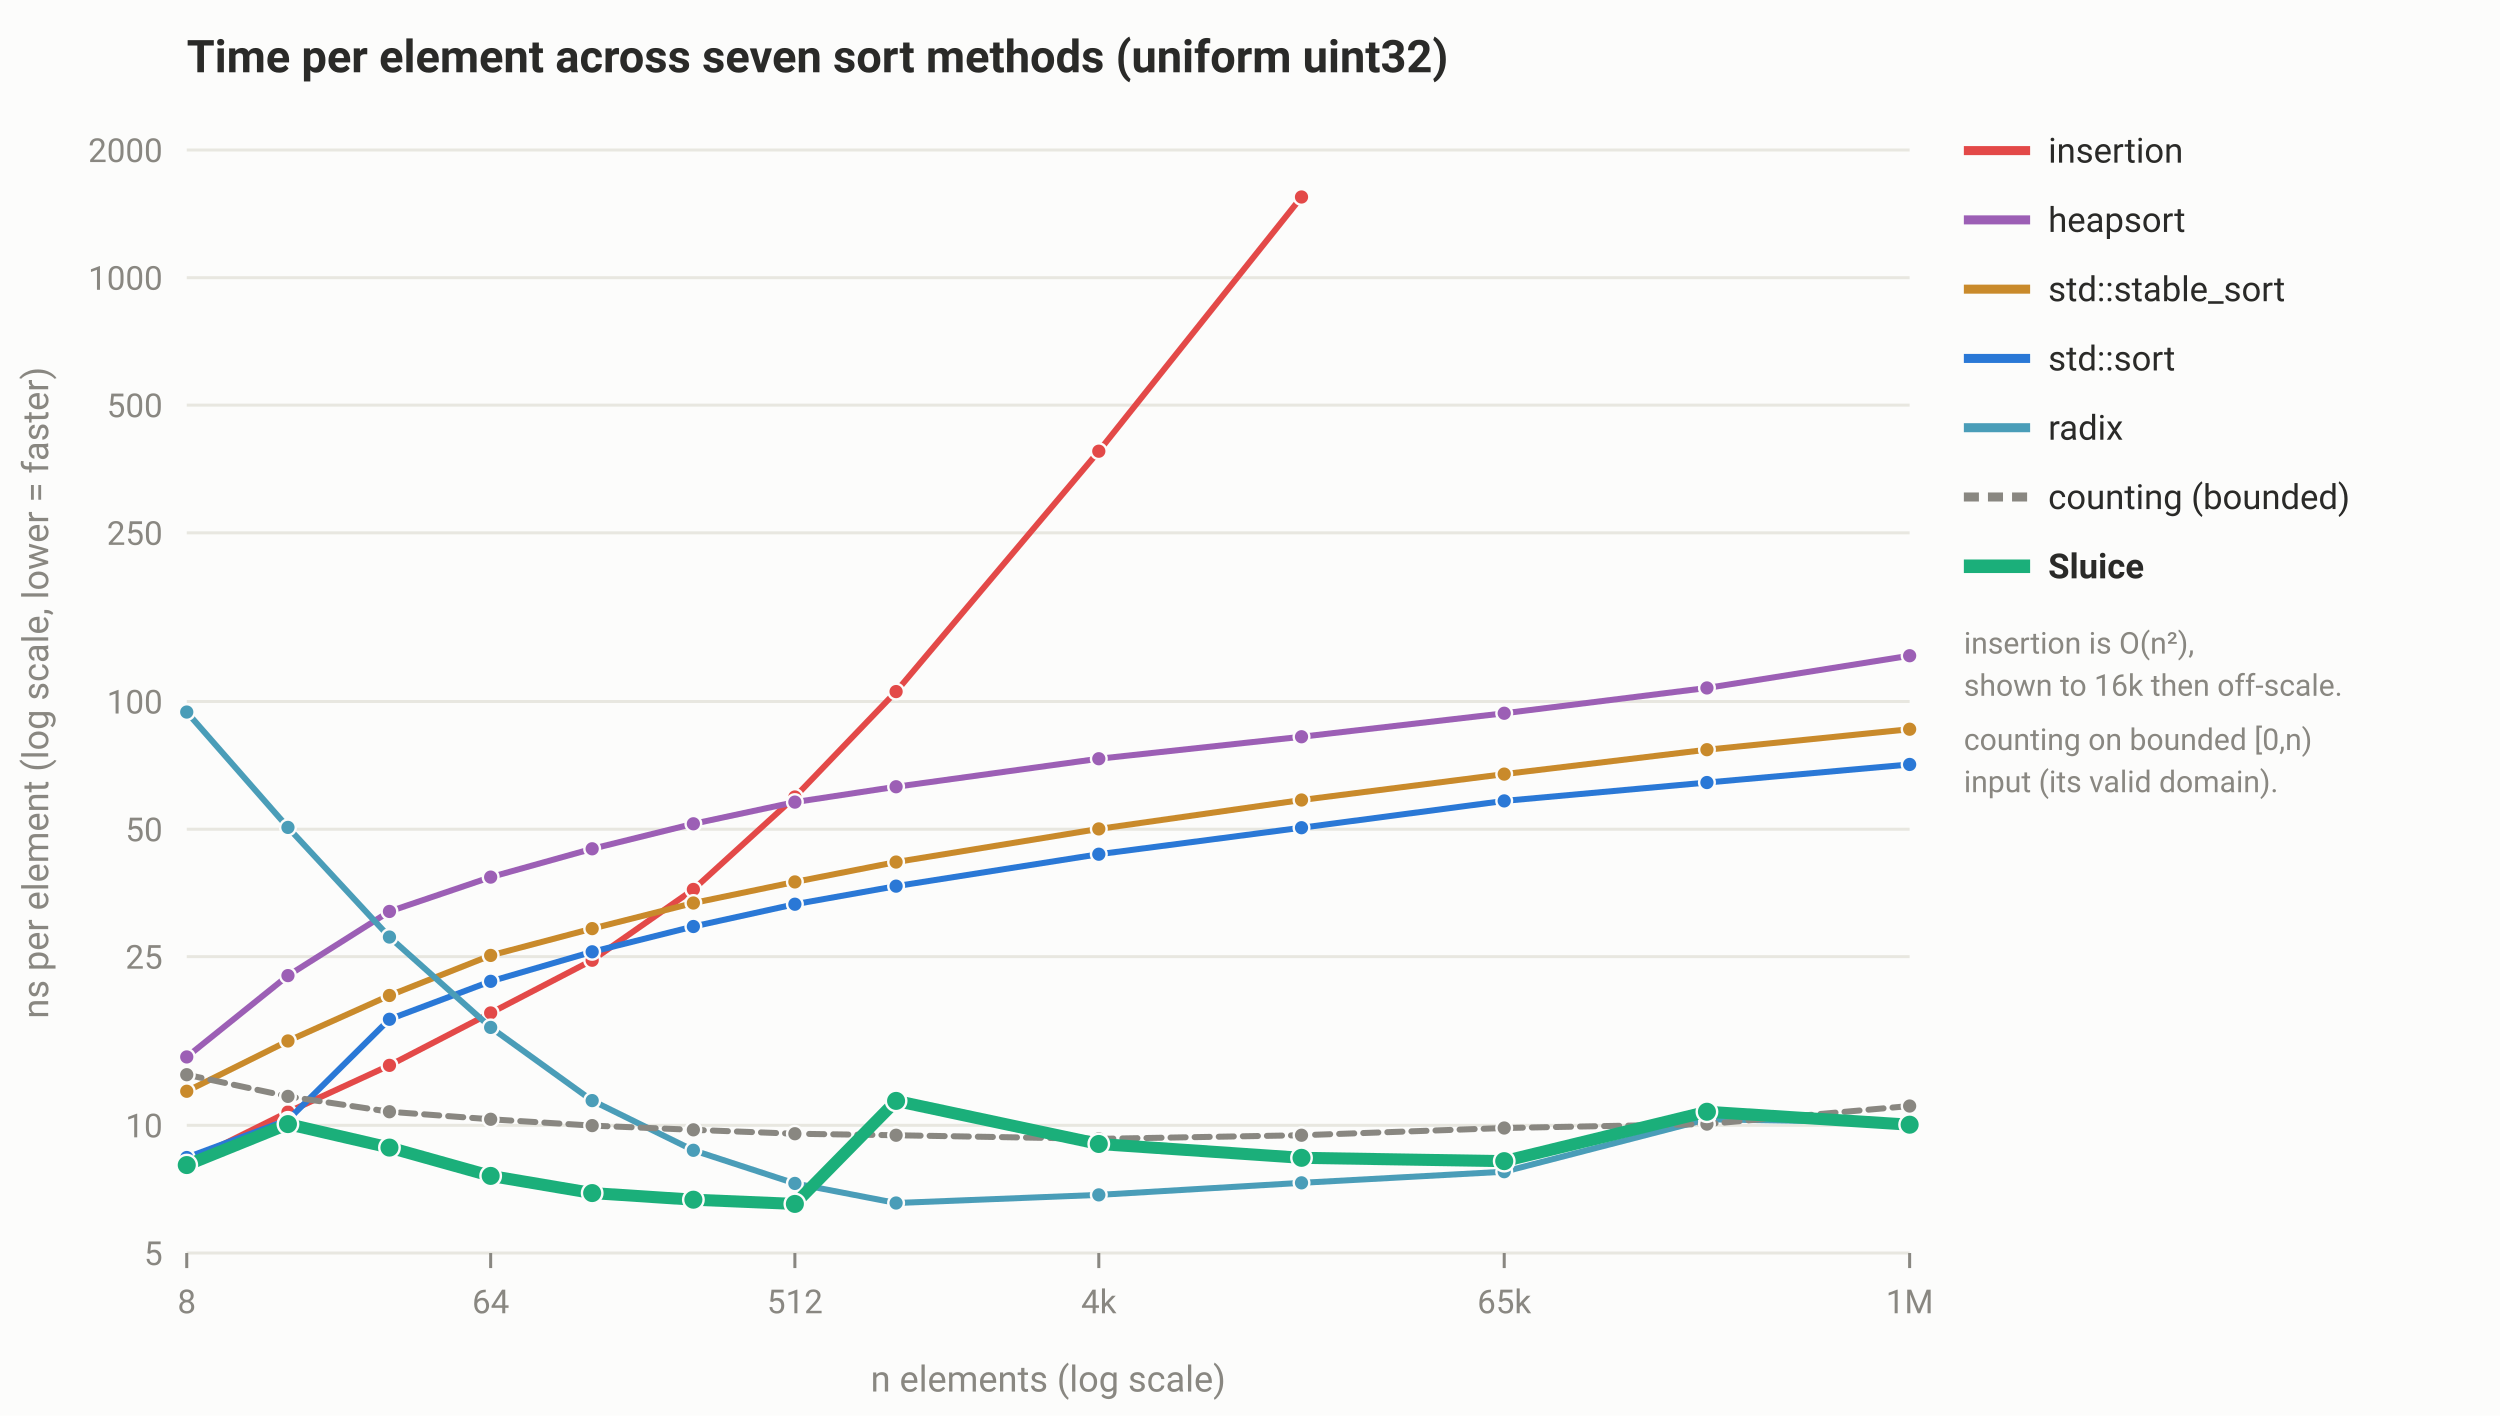
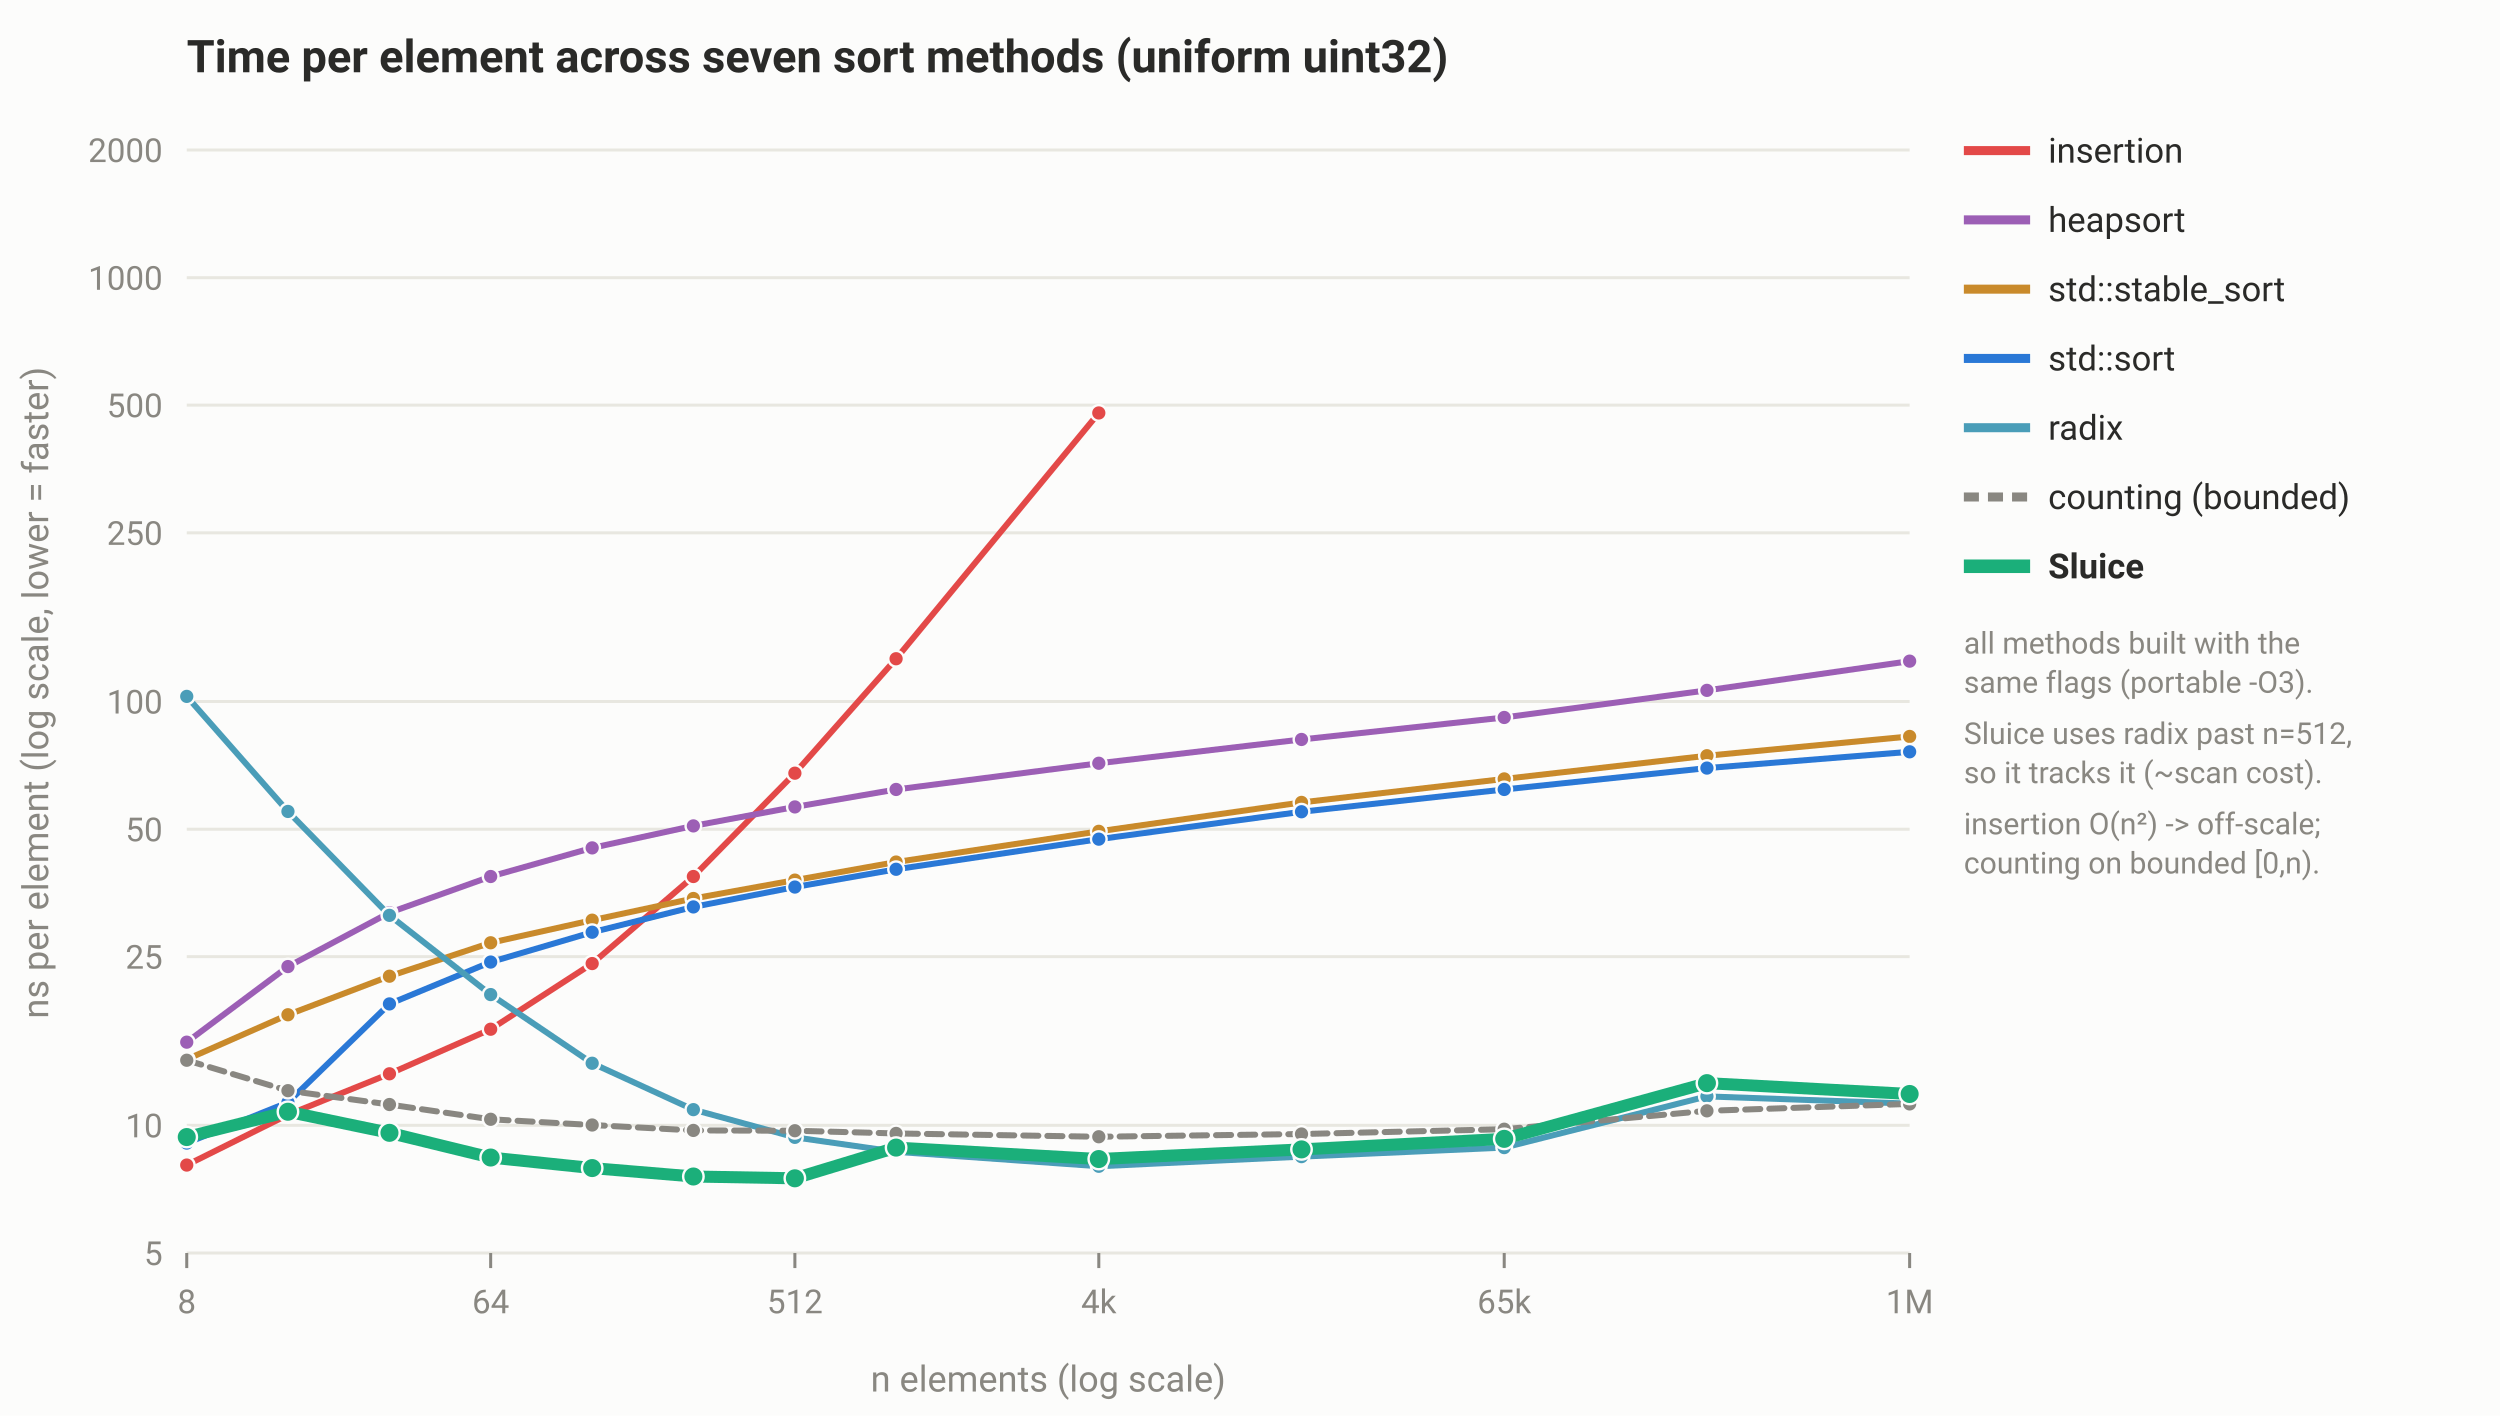
<svg xmlns="http://www.w3.org/2000/svg" viewBox="0 0 830 470" font-family="system-ui,Segoe UI,Roboto,sans-serif">
  <rect width="830" height="470" fill="#fcfcfb" />
  <text x="62" y="24" font-size="15" font-weight="700" fill="#2a2a28">Time per element across seven sort methods (uniform uint32)</text>
  <line x1="62" y1="416.0" x2="634" y2="416.0" stroke="#e8e7e0" stroke-width="1" />
  <text x="54" y="420.0" font-size="11" fill="#898781" text-anchor="end">5</text>
  <line x1="62" y1="373.6" x2="634" y2="373.6" stroke="#e8e7e0" stroke-width="1" />
  <text x="54" y="377.6" font-size="11" fill="#898781" text-anchor="end">10</text>
  <line x1="62" y1="317.6" x2="634" y2="317.6" stroke="#e8e7e0" stroke-width="1" />
  <text x="54" y="321.6" font-size="11" fill="#898781" text-anchor="end">25</text>
  <line x1="62" y1="275.3" x2="634" y2="275.3" stroke="#e8e7e0" stroke-width="1" />
  <text x="54" y="279.3" font-size="11" fill="#898781" text-anchor="end">50</text>
  <line x1="62" y1="232.9" x2="634" y2="232.9" stroke="#e8e7e0" stroke-width="1" />
  <text x="54" y="236.9" font-size="11" fill="#898781" text-anchor="end">100</text>
  <line x1="62" y1="176.9" x2="634" y2="176.9" stroke="#e8e7e0" stroke-width="1" />
  <text x="54" y="180.9" font-size="11" fill="#898781" text-anchor="end">250</text>
  <line x1="62" y1="134.5" x2="634" y2="134.5" stroke="#e8e7e0" stroke-width="1" />
  <text x="54" y="138.5" font-size="11" fill="#898781" text-anchor="end">500</text>
  <line x1="62" y1="92.2" x2="634" y2="92.2" stroke="#e8e7e0" stroke-width="1" />
  <text x="54" y="96.2" font-size="11" fill="#898781" text-anchor="end">1000</text>
  <line x1="62" y1="49.8" x2="634" y2="49.8" stroke="#e8e7e0" stroke-width="1" />
  <text x="54" y="53.8" font-size="11" fill="#898781" text-anchor="end">2000</text>
  <text x="16" y="230.0" font-size="12" fill="#898781" text-anchor="middle" transform="rotate(-90 16 230.0)">ns per element (log scale, lower = faster)</text>
  <line x1="62.0" y1="416" x2="62.0" y2="421" stroke="#898781" />
  <text x="62.0" y="436" font-size="11" fill="#898781" text-anchor="middle">8</text>
  <line x1="162.9" y1="416" x2="162.9" y2="421" stroke="#898781" />
  <text x="162.9" y="436" font-size="11" fill="#898781" text-anchor="middle">64</text>
  <line x1="263.9" y1="416" x2="263.9" y2="421" stroke="#898781" />
  <text x="263.9" y="436" font-size="11" fill="#898781" text-anchor="middle">512</text>
  <line x1="364.8" y1="416" x2="364.8" y2="421" stroke="#898781" />
  <text x="364.8" y="436" font-size="11" fill="#898781" text-anchor="middle">4k</text>
  <line x1="499.4" y1="416" x2="499.4" y2="421" stroke="#898781" />
  <text x="499.4" y="436" font-size="11" fill="#898781" text-anchor="middle">65k</text>
  <line x1="634.0" y1="416" x2="634.0" y2="421" stroke="#898781" />
  <text x="634.0" y="436" font-size="11" fill="#898781" text-anchor="middle">1M</text>
  <text x="348.0" y="462" font-size="12" fill="#898781" text-anchor="middle">n elements (log scale)</text>
-   <path d="M62.0,385.9 L95.6,369.2 L129.3,353.7 L162.9,336.3 L196.6,318.8 L230.2,295.3 L263.9,264.6 L297.5,229.6 L364.8,149.8 L432.1,65.4" fill="none" stroke="#e34948" stroke-width="2" stroke-linejoin="round" stroke-linecap="round" />
-   <circle cx="62.0" cy="385.9" r="2.6" fill="#e34948" stroke="#fcfcfb" stroke-width="0.8" />
-   <circle cx="95.6" cy="369.2" r="2.6" fill="#e34948" stroke="#fcfcfb" stroke-width="0.8" />
-   <circle cx="129.3" cy="353.7" r="2.6" fill="#e34948" stroke="#fcfcfb" stroke-width="0.8" />
-   <circle cx="162.9" cy="336.3" r="2.6" fill="#e34948" stroke="#fcfcfb" stroke-width="0.8" />
-   <circle cx="196.6" cy="318.8" r="2.6" fill="#e34948" stroke="#fcfcfb" stroke-width="0.8" />
-   <circle cx="230.2" cy="295.3" r="2.6" fill="#e34948" stroke="#fcfcfb" stroke-width="0.8" />
-   <circle cx="263.9" cy="264.6" r="2.6" fill="#e34948" stroke="#fcfcfb" stroke-width="0.8" />
-   <circle cx="297.5" cy="229.6" r="2.6" fill="#e34948" stroke="#fcfcfb" stroke-width="0.8" />
-   <circle cx="364.8" cy="149.8" r="2.6" fill="#e34948" stroke="#fcfcfb" stroke-width="0.8" />
-   <circle cx="432.1" cy="65.4" r="2.6" fill="#e34948" stroke="#fcfcfb" stroke-width="0.8" />
-   <path d="M62.0,350.9 L95.6,323.9 L129.3,302.6 L162.9,291.2 L196.6,281.8 L230.2,273.5 L263.9,266.3 L297.5,261.2 L364.8,251.9 L432.1,244.6 L499.4,236.8 L566.7,228.4 L634.0,217.7" fill="none" stroke="#9c5fb5" stroke-width="2" stroke-linejoin="round" stroke-linecap="round" />
-   <circle cx="62.0" cy="350.9" r="2.6" fill="#9c5fb5" stroke="#fcfcfb" stroke-width="0.8" />
-   <circle cx="95.6" cy="323.9" r="2.6" fill="#9c5fb5" stroke="#fcfcfb" stroke-width="0.8" />
-   <circle cx="129.3" cy="302.6" r="2.6" fill="#9c5fb5" stroke="#fcfcfb" stroke-width="0.8" />
-   <circle cx="162.9" cy="291.2" r="2.6" fill="#9c5fb5" stroke="#fcfcfb" stroke-width="0.8" />
-   <circle cx="196.6" cy="281.8" r="2.6" fill="#9c5fb5" stroke="#fcfcfb" stroke-width="0.8" />
-   <circle cx="230.2" cy="273.5" r="2.6" fill="#9c5fb5" stroke="#fcfcfb" stroke-width="0.8" />
-   <circle cx="263.9" cy="266.3" r="2.6" fill="#9c5fb5" stroke="#fcfcfb" stroke-width="0.8" />
-   <circle cx="297.5" cy="261.2" r="2.6" fill="#9c5fb5" stroke="#fcfcfb" stroke-width="0.8" />
-   <circle cx="364.8" cy="251.9" r="2.6" fill="#9c5fb5" stroke="#fcfcfb" stroke-width="0.8" />
-   <circle cx="432.1" cy="244.6" r="2.6" fill="#9c5fb5" stroke="#fcfcfb" stroke-width="0.8" />
-   <circle cx="499.4" cy="236.8" r="2.6" fill="#9c5fb5" stroke="#fcfcfb" stroke-width="0.8" />
-   <circle cx="566.7" cy="228.4" r="2.6" fill="#9c5fb5" stroke="#fcfcfb" stroke-width="0.8" />
-   <circle cx="634.0" cy="217.7" r="2.6" fill="#9c5fb5" stroke="#fcfcfb" stroke-width="0.8" />
-   <path d="M62.0,362.3 L95.6,345.6 L129.3,330.5 L162.9,317.2 L196.6,308.3 L230.2,299.8 L263.9,292.8 L297.5,286.2 L364.8,275.2 L432.1,265.6 L499.4,257.0 L566.7,248.9 L634.0,242.1" fill="none" stroke="#c98a2b" stroke-width="2" stroke-linejoin="round" stroke-linecap="round" />
-   <circle cx="62.0" cy="362.3" r="2.6" fill="#c98a2b" stroke="#fcfcfb" stroke-width="0.8" />
-   <circle cx="95.6" cy="345.6" r="2.6" fill="#c98a2b" stroke="#fcfcfb" stroke-width="0.8" />
-   <circle cx="129.3" cy="330.5" r="2.6" fill="#c98a2b" stroke="#fcfcfb" stroke-width="0.8" />
-   <circle cx="162.9" cy="317.2" r="2.6" fill="#c98a2b" stroke="#fcfcfb" stroke-width="0.8" />
-   <circle cx="196.6" cy="308.3" r="2.6" fill="#c98a2b" stroke="#fcfcfb" stroke-width="0.8" />
-   <circle cx="230.2" cy="299.8" r="2.6" fill="#c98a2b" stroke="#fcfcfb" stroke-width="0.8" />
-   <circle cx="263.9" cy="292.8" r="2.6" fill="#c98a2b" stroke="#fcfcfb" stroke-width="0.8" />
+   <path d="M62.0,386.8 L95.6,370.1 L129.3,356.5 L162.9,341.7 L196.6,319.9 L230.2,291.0 L263.9,256.7 L297.5,218.7 L364.8,137.1" fill="none" stroke="#e34948" stroke-width="2" stroke-linejoin="round" stroke-linecap="round" />
+   <circle cx="62.0" cy="386.8" r="2.6" fill="#e34948" stroke="#fcfcfb" stroke-width="0.8" />
+   <circle cx="95.6" cy="370.1" r="2.6" fill="#e34948" stroke="#fcfcfb" stroke-width="0.8" />
+   <circle cx="129.3" cy="356.5" r="2.6" fill="#e34948" stroke="#fcfcfb" stroke-width="0.8" />
+   <circle cx="162.9" cy="341.7" r="2.6" fill="#e34948" stroke="#fcfcfb" stroke-width="0.8" />
+   <circle cx="196.6" cy="319.9" r="2.6" fill="#e34948" stroke="#fcfcfb" stroke-width="0.8" />
+   <circle cx="230.2" cy="291.0" r="2.6" fill="#e34948" stroke="#fcfcfb" stroke-width="0.8" />
+   <circle cx="263.9" cy="256.7" r="2.6" fill="#e34948" stroke="#fcfcfb" stroke-width="0.8" />
+   <circle cx="297.5" cy="218.7" r="2.6" fill="#e34948" stroke="#fcfcfb" stroke-width="0.8" />
+   <circle cx="364.8" cy="137.1" r="2.6" fill="#e34948" stroke="#fcfcfb" stroke-width="0.8" />
+   <path d="M62.0,346.0 L95.6,320.9 L129.3,303.0 L162.9,291.0 L196.6,281.5 L230.2,274.2 L263.9,267.9 L297.5,262.1 L364.8,253.4 L432.1,245.5 L499.4,238.2 L566.7,229.2 L634.0,219.5" fill="none" stroke="#9c5fb5" stroke-width="2" stroke-linejoin="round" stroke-linecap="round" />
+   <circle cx="62.0" cy="346.0" r="2.6" fill="#9c5fb5" stroke="#fcfcfb" stroke-width="0.8" />
+   <circle cx="95.6" cy="320.9" r="2.6" fill="#9c5fb5" stroke="#fcfcfb" stroke-width="0.8" />
+   <circle cx="129.3" cy="303.0" r="2.6" fill="#9c5fb5" stroke="#fcfcfb" stroke-width="0.8" />
+   <circle cx="162.9" cy="291.0" r="2.6" fill="#9c5fb5" stroke="#fcfcfb" stroke-width="0.8" />
+   <circle cx="196.6" cy="281.5" r="2.6" fill="#9c5fb5" stroke="#fcfcfb" stroke-width="0.8" />
+   <circle cx="230.2" cy="274.2" r="2.6" fill="#9c5fb5" stroke="#fcfcfb" stroke-width="0.8" />
+   <circle cx="263.9" cy="267.9" r="2.6" fill="#9c5fb5" stroke="#fcfcfb" stroke-width="0.8" />
+   <circle cx="297.5" cy="262.1" r="2.6" fill="#9c5fb5" stroke="#fcfcfb" stroke-width="0.8" />
+   <circle cx="364.8" cy="253.4" r="2.6" fill="#9c5fb5" stroke="#fcfcfb" stroke-width="0.8" />
+   <circle cx="432.1" cy="245.5" r="2.6" fill="#9c5fb5" stroke="#fcfcfb" stroke-width="0.8" />
+   <circle cx="499.4" cy="238.2" r="2.6" fill="#9c5fb5" stroke="#fcfcfb" stroke-width="0.8" />
+   <circle cx="566.7" cy="229.2" r="2.6" fill="#9c5fb5" stroke="#fcfcfb" stroke-width="0.8" />
+   <circle cx="634.0" cy="219.5" r="2.6" fill="#9c5fb5" stroke="#fcfcfb" stroke-width="0.8" />
+   <path d="M62.0,351.7 L95.6,336.9 L129.3,324.1 L162.9,313.0 L196.6,305.5 L230.2,298.3 L263.9,292.2 L297.5,286.2 L364.8,276.0 L432.1,266.4 L499.4,258.6 L566.7,250.9 L634.0,244.5" fill="none" stroke="#c98a2b" stroke-width="2" stroke-linejoin="round" stroke-linecap="round" />
+   <circle cx="62.0" cy="351.7" r="2.6" fill="#c98a2b" stroke="#fcfcfb" stroke-width="0.8" />
+   <circle cx="95.6" cy="336.9" r="2.6" fill="#c98a2b" stroke="#fcfcfb" stroke-width="0.8" />
+   <circle cx="129.3" cy="324.1" r="2.6" fill="#c98a2b" stroke="#fcfcfb" stroke-width="0.8" />
+   <circle cx="162.9" cy="313.0" r="2.6" fill="#c98a2b" stroke="#fcfcfb" stroke-width="0.8" />
+   <circle cx="196.6" cy="305.5" r="2.6" fill="#c98a2b" stroke="#fcfcfb" stroke-width="0.8" />
+   <circle cx="230.2" cy="298.3" r="2.6" fill="#c98a2b" stroke="#fcfcfb" stroke-width="0.8" />
+   <circle cx="263.9" cy="292.2" r="2.6" fill="#c98a2b" stroke="#fcfcfb" stroke-width="0.8" />
  <circle cx="297.5" cy="286.2" r="2.6" fill="#c98a2b" stroke="#fcfcfb" stroke-width="0.8" />
-   <circle cx="364.8" cy="275.2" r="2.6" fill="#c98a2b" stroke="#fcfcfb" stroke-width="0.8" />
-   <circle cx="432.1" cy="265.6" r="2.6" fill="#c98a2b" stroke="#fcfcfb" stroke-width="0.8" />
-   <circle cx="499.4" cy="257.0" r="2.6" fill="#c98a2b" stroke="#fcfcfb" stroke-width="0.8" />
-   <circle cx="566.7" cy="248.9" r="2.6" fill="#c98a2b" stroke="#fcfcfb" stroke-width="0.8" />
-   <circle cx="634.0" cy="242.1" r="2.6" fill="#c98a2b" stroke="#fcfcfb" stroke-width="0.8" />
-   <path d="M62.0,384.3 L95.6,371.8 L129.3,338.4 L162.9,325.8 L196.6,316.0 L230.2,307.6 L263.9,300.2 L297.5,294.2 L364.8,283.6 L432.1,274.8 L499.4,265.9 L566.7,259.8 L634.0,253.8" fill="none" stroke="#2a78d6" stroke-width="2" stroke-linejoin="round" stroke-linecap="round" />
-   <circle cx="62.0" cy="384.3" r="2.6" fill="#2a78d6" stroke="#fcfcfb" stroke-width="0.8" />
-   <circle cx="95.6" cy="371.8" r="2.6" fill="#2a78d6" stroke="#fcfcfb" stroke-width="0.8" />
-   <circle cx="129.3" cy="338.4" r="2.6" fill="#2a78d6" stroke="#fcfcfb" stroke-width="0.8" />
-   <circle cx="162.9" cy="325.8" r="2.6" fill="#2a78d6" stroke="#fcfcfb" stroke-width="0.8" />
-   <circle cx="196.6" cy="316.0" r="2.6" fill="#2a78d6" stroke="#fcfcfb" stroke-width="0.8" />
-   <circle cx="230.2" cy="307.6" r="2.6" fill="#2a78d6" stroke="#fcfcfb" stroke-width="0.8" />
-   <circle cx="263.9" cy="300.2" r="2.6" fill="#2a78d6" stroke="#fcfcfb" stroke-width="0.8" />
-   <circle cx="297.5" cy="294.2" r="2.6" fill="#2a78d6" stroke="#fcfcfb" stroke-width="0.8" />
-   <circle cx="364.8" cy="283.6" r="2.6" fill="#2a78d6" stroke="#fcfcfb" stroke-width="0.8" />
-   <circle cx="432.1" cy="274.8" r="2.6" fill="#2a78d6" stroke="#fcfcfb" stroke-width="0.8" />
-   <circle cx="499.4" cy="265.9" r="2.6" fill="#2a78d6" stroke="#fcfcfb" stroke-width="0.8" />
-   <circle cx="566.7" cy="259.8" r="2.6" fill="#2a78d6" stroke="#fcfcfb" stroke-width="0.8" />
-   <circle cx="634.0" cy="253.8" r="2.6" fill="#2a78d6" stroke="#fcfcfb" stroke-width="0.8" />
-   <path d="M62.0,236.4 L95.6,274.7 L129.3,311.1 L162.9,341.1 L196.6,365.4 L230.2,381.9 L263.9,392.9 L297.5,399.4 L364.8,396.7 L432.1,392.7 L499.4,389.0 L566.7,371.6 L634.0,372.7" fill="none" stroke="#4a9db8" stroke-width="2" stroke-linejoin="round" stroke-linecap="round" />
-   <circle cx="62.0" cy="236.4" r="2.6" fill="#4a9db8" stroke="#fcfcfb" stroke-width="0.8" />
-   <circle cx="95.6" cy="274.7" r="2.6" fill="#4a9db8" stroke="#fcfcfb" stroke-width="0.8" />
-   <circle cx="129.3" cy="311.1" r="2.6" fill="#4a9db8" stroke="#fcfcfb" stroke-width="0.8" />
-   <circle cx="162.9" cy="341.1" r="2.6" fill="#4a9db8" stroke="#fcfcfb" stroke-width="0.8" />
-   <circle cx="196.6" cy="365.4" r="2.6" fill="#4a9db8" stroke="#fcfcfb" stroke-width="0.8" />
-   <circle cx="230.2" cy="381.9" r="2.6" fill="#4a9db8" stroke="#fcfcfb" stroke-width="0.8" />
-   <circle cx="263.9" cy="392.9" r="2.6" fill="#4a9db8" stroke="#fcfcfb" stroke-width="0.8" />
-   <circle cx="297.5" cy="399.4" r="2.6" fill="#4a9db8" stroke="#fcfcfb" stroke-width="0.8" />
-   <circle cx="364.8" cy="396.7" r="2.6" fill="#4a9db8" stroke="#fcfcfb" stroke-width="0.8" />
-   <circle cx="432.1" cy="392.7" r="2.6" fill="#4a9db8" stroke="#fcfcfb" stroke-width="0.8" />
-   <circle cx="499.4" cy="389.0" r="2.6" fill="#4a9db8" stroke="#fcfcfb" stroke-width="0.8" />
-   <circle cx="566.7" cy="371.6" r="2.6" fill="#4a9db8" stroke="#fcfcfb" stroke-width="0.8" />
-   <circle cx="634.0" cy="372.7" r="2.6" fill="#4a9db8" stroke="#fcfcfb" stroke-width="0.8" />
-   <path d="M62.0,356.8 L95.6,364.0 L129.3,369.1 L162.9,371.6 L196.6,373.7 L230.2,375.1 L263.9,376.4 L297.5,376.9 L364.8,378.1 L432.1,376.9 L499.4,374.5 L566.7,373.2 L634.0,367.2" fill="none" stroke="#898781" stroke-width="2" stroke-dasharray="5,3" stroke-linejoin="round" stroke-linecap="round" />
-   <circle cx="62.0" cy="356.8" r="2.6" fill="#898781" stroke="#fcfcfb" stroke-width="0.8" />
-   <circle cx="95.6" cy="364.0" r="2.6" fill="#898781" stroke="#fcfcfb" stroke-width="0.8" />
-   <circle cx="129.3" cy="369.1" r="2.6" fill="#898781" stroke="#fcfcfb" stroke-width="0.8" />
+   <circle cx="364.8" cy="276.0" r="2.6" fill="#c98a2b" stroke="#fcfcfb" stroke-width="0.8" />
+   <circle cx="432.1" cy="266.4" r="2.6" fill="#c98a2b" stroke="#fcfcfb" stroke-width="0.8" />
+   <circle cx="499.4" cy="258.6" r="2.6" fill="#c98a2b" stroke="#fcfcfb" stroke-width="0.8" />
+   <circle cx="566.7" cy="250.9" r="2.6" fill="#c98a2b" stroke="#fcfcfb" stroke-width="0.8" />
+   <circle cx="634.0" cy="244.5" r="2.6" fill="#c98a2b" stroke="#fcfcfb" stroke-width="0.8" />
+   <path d="M62.0,379.5 L95.6,366.0 L129.3,333.3 L162.9,319.4 L196.6,309.5 L230.2,301.1 L263.9,294.5 L297.5,288.6 L364.8,278.6 L432.1,269.5 L499.4,262.1 L566.7,255.0 L634.0,249.6" fill="none" stroke="#2a78d6" stroke-width="2" stroke-linejoin="round" stroke-linecap="round" />
+   <circle cx="62.0" cy="379.5" r="2.6" fill="#2a78d6" stroke="#fcfcfb" stroke-width="0.8" />
+   <circle cx="95.6" cy="366.0" r="2.6" fill="#2a78d6" stroke="#fcfcfb" stroke-width="0.8" />
+   <circle cx="129.3" cy="333.3" r="2.6" fill="#2a78d6" stroke="#fcfcfb" stroke-width="0.8" />
+   <circle cx="162.9" cy="319.4" r="2.6" fill="#2a78d6" stroke="#fcfcfb" stroke-width="0.8" />
+   <circle cx="196.6" cy="309.5" r="2.6" fill="#2a78d6" stroke="#fcfcfb" stroke-width="0.8" />
+   <circle cx="230.2" cy="301.1" r="2.6" fill="#2a78d6" stroke="#fcfcfb" stroke-width="0.8" />
+   <circle cx="263.9" cy="294.5" r="2.6" fill="#2a78d6" stroke="#fcfcfb" stroke-width="0.8" />
+   <circle cx="297.5" cy="288.6" r="2.6" fill="#2a78d6" stroke="#fcfcfb" stroke-width="0.8" />
+   <circle cx="364.8" cy="278.6" r="2.6" fill="#2a78d6" stroke="#fcfcfb" stroke-width="0.8" />
+   <circle cx="432.1" cy="269.5" r="2.6" fill="#2a78d6" stroke="#fcfcfb" stroke-width="0.8" />
+   <circle cx="499.4" cy="262.1" r="2.6" fill="#2a78d6" stroke="#fcfcfb" stroke-width="0.8" />
+   <circle cx="566.7" cy="255.0" r="2.6" fill="#2a78d6" stroke="#fcfcfb" stroke-width="0.8" />
+   <circle cx="634.0" cy="249.6" r="2.6" fill="#2a78d6" stroke="#fcfcfb" stroke-width="0.8" />
+   <path d="M62.0,231.2 L95.6,269.4 L129.3,303.9 L162.9,330.2 L196.6,353.0 L230.2,368.4 L263.9,377.6 L297.5,382.4 L364.8,387.2 L432.1,384.0 L499.4,381.0 L566.7,364.0 L634.0,366.4" fill="none" stroke="#4a9db8" stroke-width="2" stroke-linejoin="round" stroke-linecap="round" />
+   <circle cx="62.0" cy="231.2" r="2.6" fill="#4a9db8" stroke="#fcfcfb" stroke-width="0.8" />
+   <circle cx="95.6" cy="269.4" r="2.6" fill="#4a9db8" stroke="#fcfcfb" stroke-width="0.8" />
+   <circle cx="129.3" cy="303.9" r="2.6" fill="#4a9db8" stroke="#fcfcfb" stroke-width="0.8" />
+   <circle cx="162.9" cy="330.2" r="2.6" fill="#4a9db8" stroke="#fcfcfb" stroke-width="0.8" />
+   <circle cx="196.6" cy="353.0" r="2.6" fill="#4a9db8" stroke="#fcfcfb" stroke-width="0.8" />
+   <circle cx="230.2" cy="368.4" r="2.6" fill="#4a9db8" stroke="#fcfcfb" stroke-width="0.8" />
+   <circle cx="263.9" cy="377.6" r="2.6" fill="#4a9db8" stroke="#fcfcfb" stroke-width="0.8" />
+   <circle cx="297.5" cy="382.4" r="2.6" fill="#4a9db8" stroke="#fcfcfb" stroke-width="0.8" />
+   <circle cx="364.8" cy="387.2" r="2.6" fill="#4a9db8" stroke="#fcfcfb" stroke-width="0.8" />
+   <circle cx="432.1" cy="384.0" r="2.6" fill="#4a9db8" stroke="#fcfcfb" stroke-width="0.8" />
+   <circle cx="499.4" cy="381.0" r="2.6" fill="#4a9db8" stroke="#fcfcfb" stroke-width="0.8" />
+   <circle cx="566.7" cy="364.0" r="2.6" fill="#4a9db8" stroke="#fcfcfb" stroke-width="0.8" />
+   <circle cx="634.0" cy="366.4" r="2.6" fill="#4a9db8" stroke="#fcfcfb" stroke-width="0.8" />
+   <path d="M62.0,352.0 L95.6,362.1 L129.3,366.7 L162.9,371.6 L196.6,373.5 L230.2,375.3 L263.9,375.4 L297.5,376.3 L364.8,377.4 L432.1,376.5 L499.4,374.9 L566.7,368.8 L634.0,366.5" fill="none" stroke="#898781" stroke-width="2" stroke-dasharray="5,3" stroke-linejoin="round" stroke-linecap="round" />
+   <circle cx="62.0" cy="352.0" r="2.6" fill="#898781" stroke="#fcfcfb" stroke-width="0.8" />
+   <circle cx="95.6" cy="362.1" r="2.6" fill="#898781" stroke="#fcfcfb" stroke-width="0.8" />
+   <circle cx="129.3" cy="366.7" r="2.6" fill="#898781" stroke="#fcfcfb" stroke-width="0.8" />
  <circle cx="162.9" cy="371.6" r="2.6" fill="#898781" stroke="#fcfcfb" stroke-width="0.8" />
-   <circle cx="196.6" cy="373.7" r="2.6" fill="#898781" stroke="#fcfcfb" stroke-width="0.8" />
-   <circle cx="230.2" cy="375.1" r="2.6" fill="#898781" stroke="#fcfcfb" stroke-width="0.8" />
-   <circle cx="263.9" cy="376.4" r="2.6" fill="#898781" stroke="#fcfcfb" stroke-width="0.8" />
-   <circle cx="297.5" cy="376.9" r="2.6" fill="#898781" stroke="#fcfcfb" stroke-width="0.8" />
-   <circle cx="364.8" cy="378.1" r="2.6" fill="#898781" stroke="#fcfcfb" stroke-width="0.8" />
-   <circle cx="432.1" cy="376.9" r="2.6" fill="#898781" stroke="#fcfcfb" stroke-width="0.8" />
-   <circle cx="499.4" cy="374.5" r="2.6" fill="#898781" stroke="#fcfcfb" stroke-width="0.8" />
-   <circle cx="566.7" cy="373.2" r="2.6" fill="#898781" stroke="#fcfcfb" stroke-width="0.8" />
-   <circle cx="634.0" cy="367.2" r="2.6" fill="#898781" stroke="#fcfcfb" stroke-width="0.8" />
-   <path d="M62.0,386.8 L95.6,373.2 L129.3,381.0 L162.9,390.4 L196.6,396.1 L230.2,398.3 L263.9,399.7 L297.5,365.5 L364.8,379.8 L432.1,384.4 L499.4,385.5 L566.7,369.1 L634.0,373.4" fill="none" stroke="#1baf7a" stroke-width="4" stroke-linejoin="round" stroke-linecap="round" />
-   <circle cx="62.0" cy="386.8" r="3.4" fill="#1baf7a" stroke="#fcfcfb" stroke-width="0.8" />
-   <circle cx="95.6" cy="373.2" r="3.4" fill="#1baf7a" stroke="#fcfcfb" stroke-width="0.8" />
-   <circle cx="129.3" cy="381.0" r="3.4" fill="#1baf7a" stroke="#fcfcfb" stroke-width="0.8" />
-   <circle cx="162.9" cy="390.4" r="3.4" fill="#1baf7a" stroke="#fcfcfb" stroke-width="0.8" />
-   <circle cx="196.6" cy="396.1" r="3.4" fill="#1baf7a" stroke="#fcfcfb" stroke-width="0.8" />
-   <circle cx="230.2" cy="398.3" r="3.4" fill="#1baf7a" stroke="#fcfcfb" stroke-width="0.8" />
-   <circle cx="263.9" cy="399.7" r="3.4" fill="#1baf7a" stroke="#fcfcfb" stroke-width="0.8" />
-   <circle cx="297.5" cy="365.5" r="3.4" fill="#1baf7a" stroke="#fcfcfb" stroke-width="0.8" />
-   <circle cx="364.8" cy="379.8" r="3.4" fill="#1baf7a" stroke="#fcfcfb" stroke-width="0.8" />
-   <circle cx="432.1" cy="384.4" r="3.4" fill="#1baf7a" stroke="#fcfcfb" stroke-width="0.8" />
-   <circle cx="499.4" cy="385.5" r="3.4" fill="#1baf7a" stroke="#fcfcfb" stroke-width="0.8" />
-   <circle cx="566.7" cy="369.1" r="3.4" fill="#1baf7a" stroke="#fcfcfb" stroke-width="0.8" />
-   <circle cx="634.0" cy="373.4" r="3.4" fill="#1baf7a" stroke="#fcfcfb" stroke-width="0.8" />
+   <circle cx="196.6" cy="373.5" r="2.6" fill="#898781" stroke="#fcfcfb" stroke-width="0.8" />
+   <circle cx="230.2" cy="375.3" r="2.6" fill="#898781" stroke="#fcfcfb" stroke-width="0.8" />
+   <circle cx="263.9" cy="375.4" r="2.6" fill="#898781" stroke="#fcfcfb" stroke-width="0.8" />
+   <circle cx="297.5" cy="376.3" r="2.6" fill="#898781" stroke="#fcfcfb" stroke-width="0.8" />
+   <circle cx="364.8" cy="377.4" r="2.6" fill="#898781" stroke="#fcfcfb" stroke-width="0.8" />
+   <circle cx="432.1" cy="376.5" r="2.6" fill="#898781" stroke="#fcfcfb" stroke-width="0.8" />
+   <circle cx="499.4" cy="374.9" r="2.6" fill="#898781" stroke="#fcfcfb" stroke-width="0.8" />
+   <circle cx="566.7" cy="368.8" r="2.6" fill="#898781" stroke="#fcfcfb" stroke-width="0.8" />
+   <circle cx="634.0" cy="366.5" r="2.6" fill="#898781" stroke="#fcfcfb" stroke-width="0.8" />
+   <path d="M62.0,377.5 L95.6,369.1 L129.3,376.1 L162.9,384.3 L196.6,387.8 L230.2,390.6 L263.9,391.2 L297.5,381.0 L364.8,384.8 L432.1,381.6 L499.4,378.1 L566.7,359.6 L634.0,363.2" fill="none" stroke="#1baf7a" stroke-width="4" stroke-linejoin="round" stroke-linecap="round" />
+   <circle cx="62.0" cy="377.5" r="3.4" fill="#1baf7a" stroke="#fcfcfb" stroke-width="0.8" />
+   <circle cx="95.6" cy="369.1" r="3.4" fill="#1baf7a" stroke="#fcfcfb" stroke-width="0.8" />
+   <circle cx="129.3" cy="376.1" r="3.4" fill="#1baf7a" stroke="#fcfcfb" stroke-width="0.8" />
+   <circle cx="162.9" cy="384.3" r="3.4" fill="#1baf7a" stroke="#fcfcfb" stroke-width="0.8" />
+   <circle cx="196.6" cy="387.8" r="3.4" fill="#1baf7a" stroke="#fcfcfb" stroke-width="0.8" />
+   <circle cx="230.2" cy="390.6" r="3.4" fill="#1baf7a" stroke="#fcfcfb" stroke-width="0.8" />
+   <circle cx="263.9" cy="391.2" r="3.4" fill="#1baf7a" stroke="#fcfcfb" stroke-width="0.8" />
+   <circle cx="297.5" cy="381.0" r="3.4" fill="#1baf7a" stroke="#fcfcfb" stroke-width="0.8" />
+   <circle cx="364.8" cy="384.8" r="3.4" fill="#1baf7a" stroke="#fcfcfb" stroke-width="0.8" />
+   <circle cx="432.1" cy="381.6" r="3.4" fill="#1baf7a" stroke="#fcfcfb" stroke-width="0.8" />
+   <circle cx="499.4" cy="378.1" r="3.4" fill="#1baf7a" stroke="#fcfcfb" stroke-width="0.8" />
+   <circle cx="566.7" cy="359.6" r="3.4" fill="#1baf7a" stroke="#fcfcfb" stroke-width="0.8" />
+   <circle cx="634.0" cy="363.2" r="3.4" fill="#1baf7a" stroke="#fcfcfb" stroke-width="0.8" />
  <line x1="652" y1="50" x2="674" y2="50" stroke="#e34948" stroke-width="3" />
  <text x="680" y="54" font-size="11.5" font-weight="400" fill="#2a2a28">insertion</text>
  <line x1="652" y1="73" x2="674" y2="73" stroke="#9c5fb5" stroke-width="3" />
  <text x="680" y="77" font-size="11.5" font-weight="400" fill="#2a2a28">heapsort</text>
  <line x1="652" y1="96" x2="674" y2="96" stroke="#c98a2b" stroke-width="3" />
  <text x="680" y="100" font-size="11.5" font-weight="400" fill="#2a2a28">std::stable_sort</text>
  <line x1="652" y1="119" x2="674" y2="119" stroke="#2a78d6" stroke-width="3" />
  <text x="680" y="123" font-size="11.5" font-weight="400" fill="#2a2a28">std::sort</text>
  <line x1="652" y1="142" x2="674" y2="142" stroke="#4a9db8" stroke-width="3" />
  <text x="680" y="146" font-size="11.5" font-weight="400" fill="#2a2a28">radix</text>
  <line x1="652" y1="165" x2="674" y2="165" stroke="#898781" stroke-width="3" stroke-dasharray="5,3" />
  <text x="680" y="169" font-size="11.5" font-weight="400" fill="#2a2a28">counting (bounded)</text>
  <line x1="652" y1="188" x2="674" y2="188" stroke="#1baf7a" stroke-width="4.5" />
  <text x="680" y="192" font-size="11.5" font-weight="700" fill="#2a2a28">Sluice</text>
-   <text x="652" y="217" font-size="10" fill="#898781">insertion is O(n²),</text>
-   <text x="652" y="231" font-size="10" fill="#898781">shown to 16k then off-scale.</text>
-   <text x="652" y="249" font-size="10" fill="#898781">counting on bounded [0,n)</text>
-   <text x="652" y="263" font-size="10" fill="#898781">input (its valid domain).</text>
+   <text x="652" y="217" font-size="10" fill="#898781">all methods built with the</text>
+   <text x="652" y="230" font-size="10" fill="#898781">same flags (portable -O3).</text>
+   <text x="652" y="247" font-size="10" fill="#898781">Sluice uses radix past n=512,</text>
+   <text x="652" y="260" font-size="10" fill="#898781">so it tracks it (~scan cost).</text>
+   <text x="652" y="277" font-size="10" fill="#898781">insertion O(n²) -&gt; off-scale;</text>
+   <text x="652" y="290" font-size="10" fill="#898781">counting on bounded [0,n).</text>
</svg>
